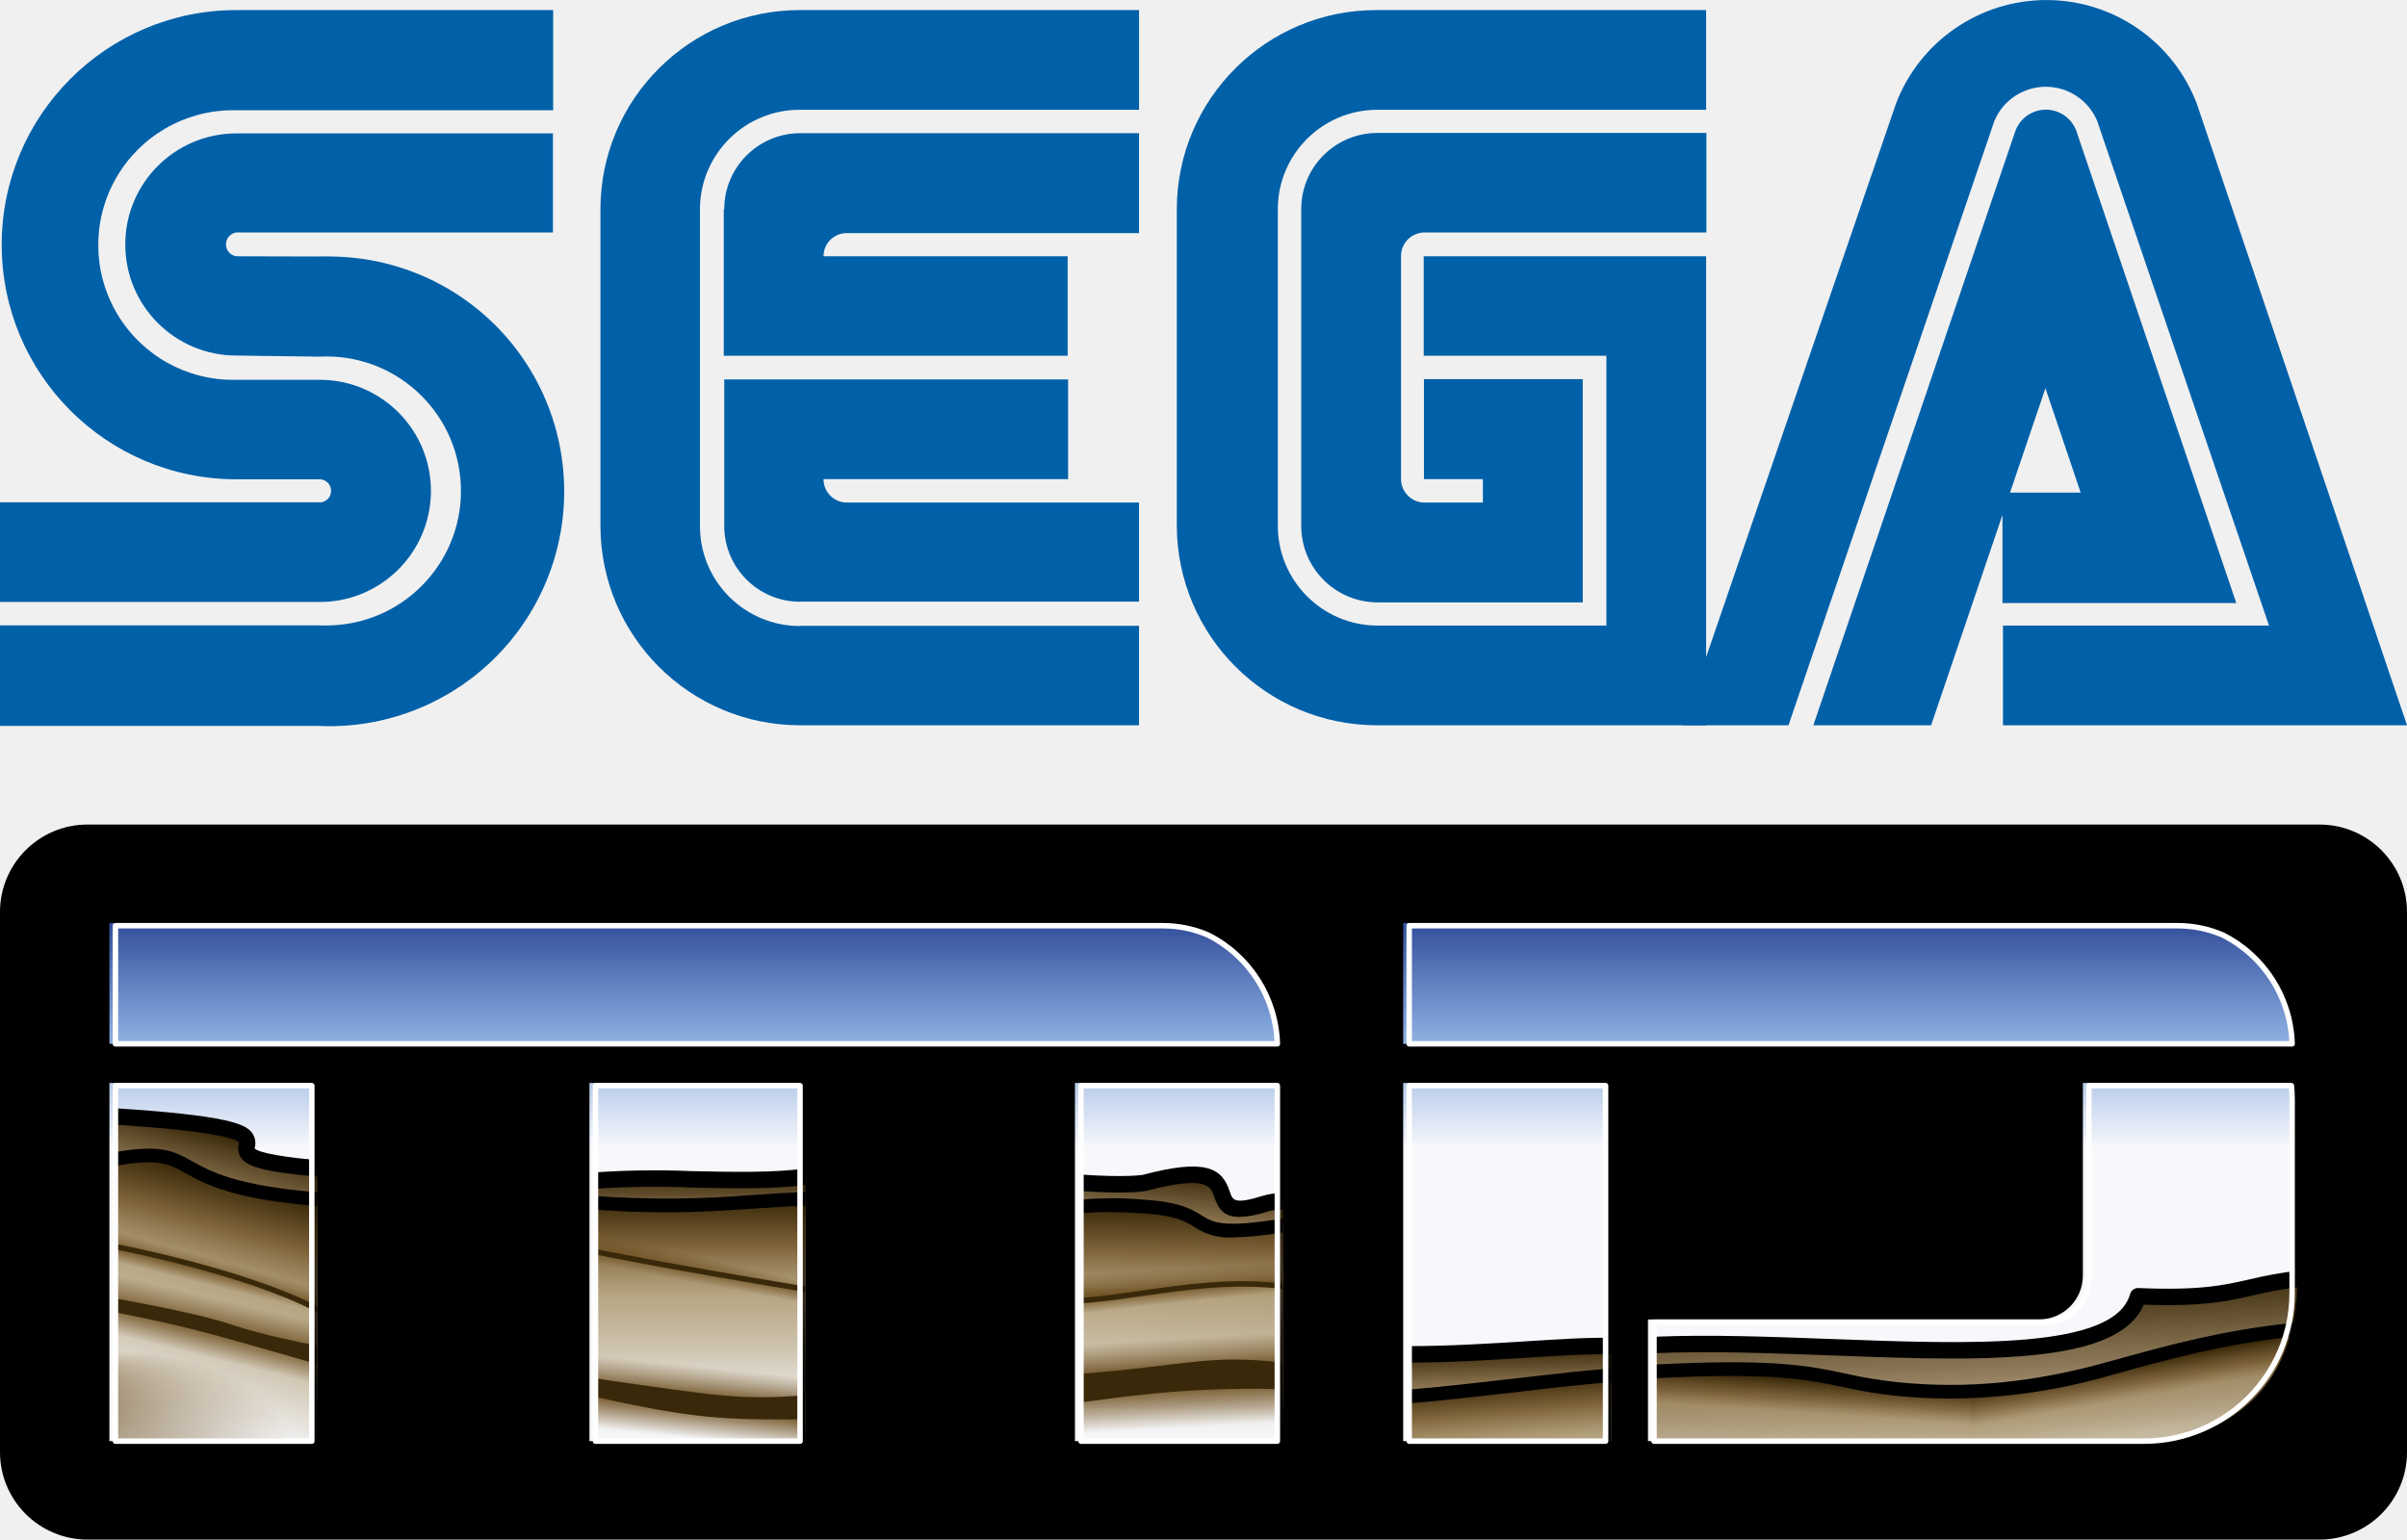
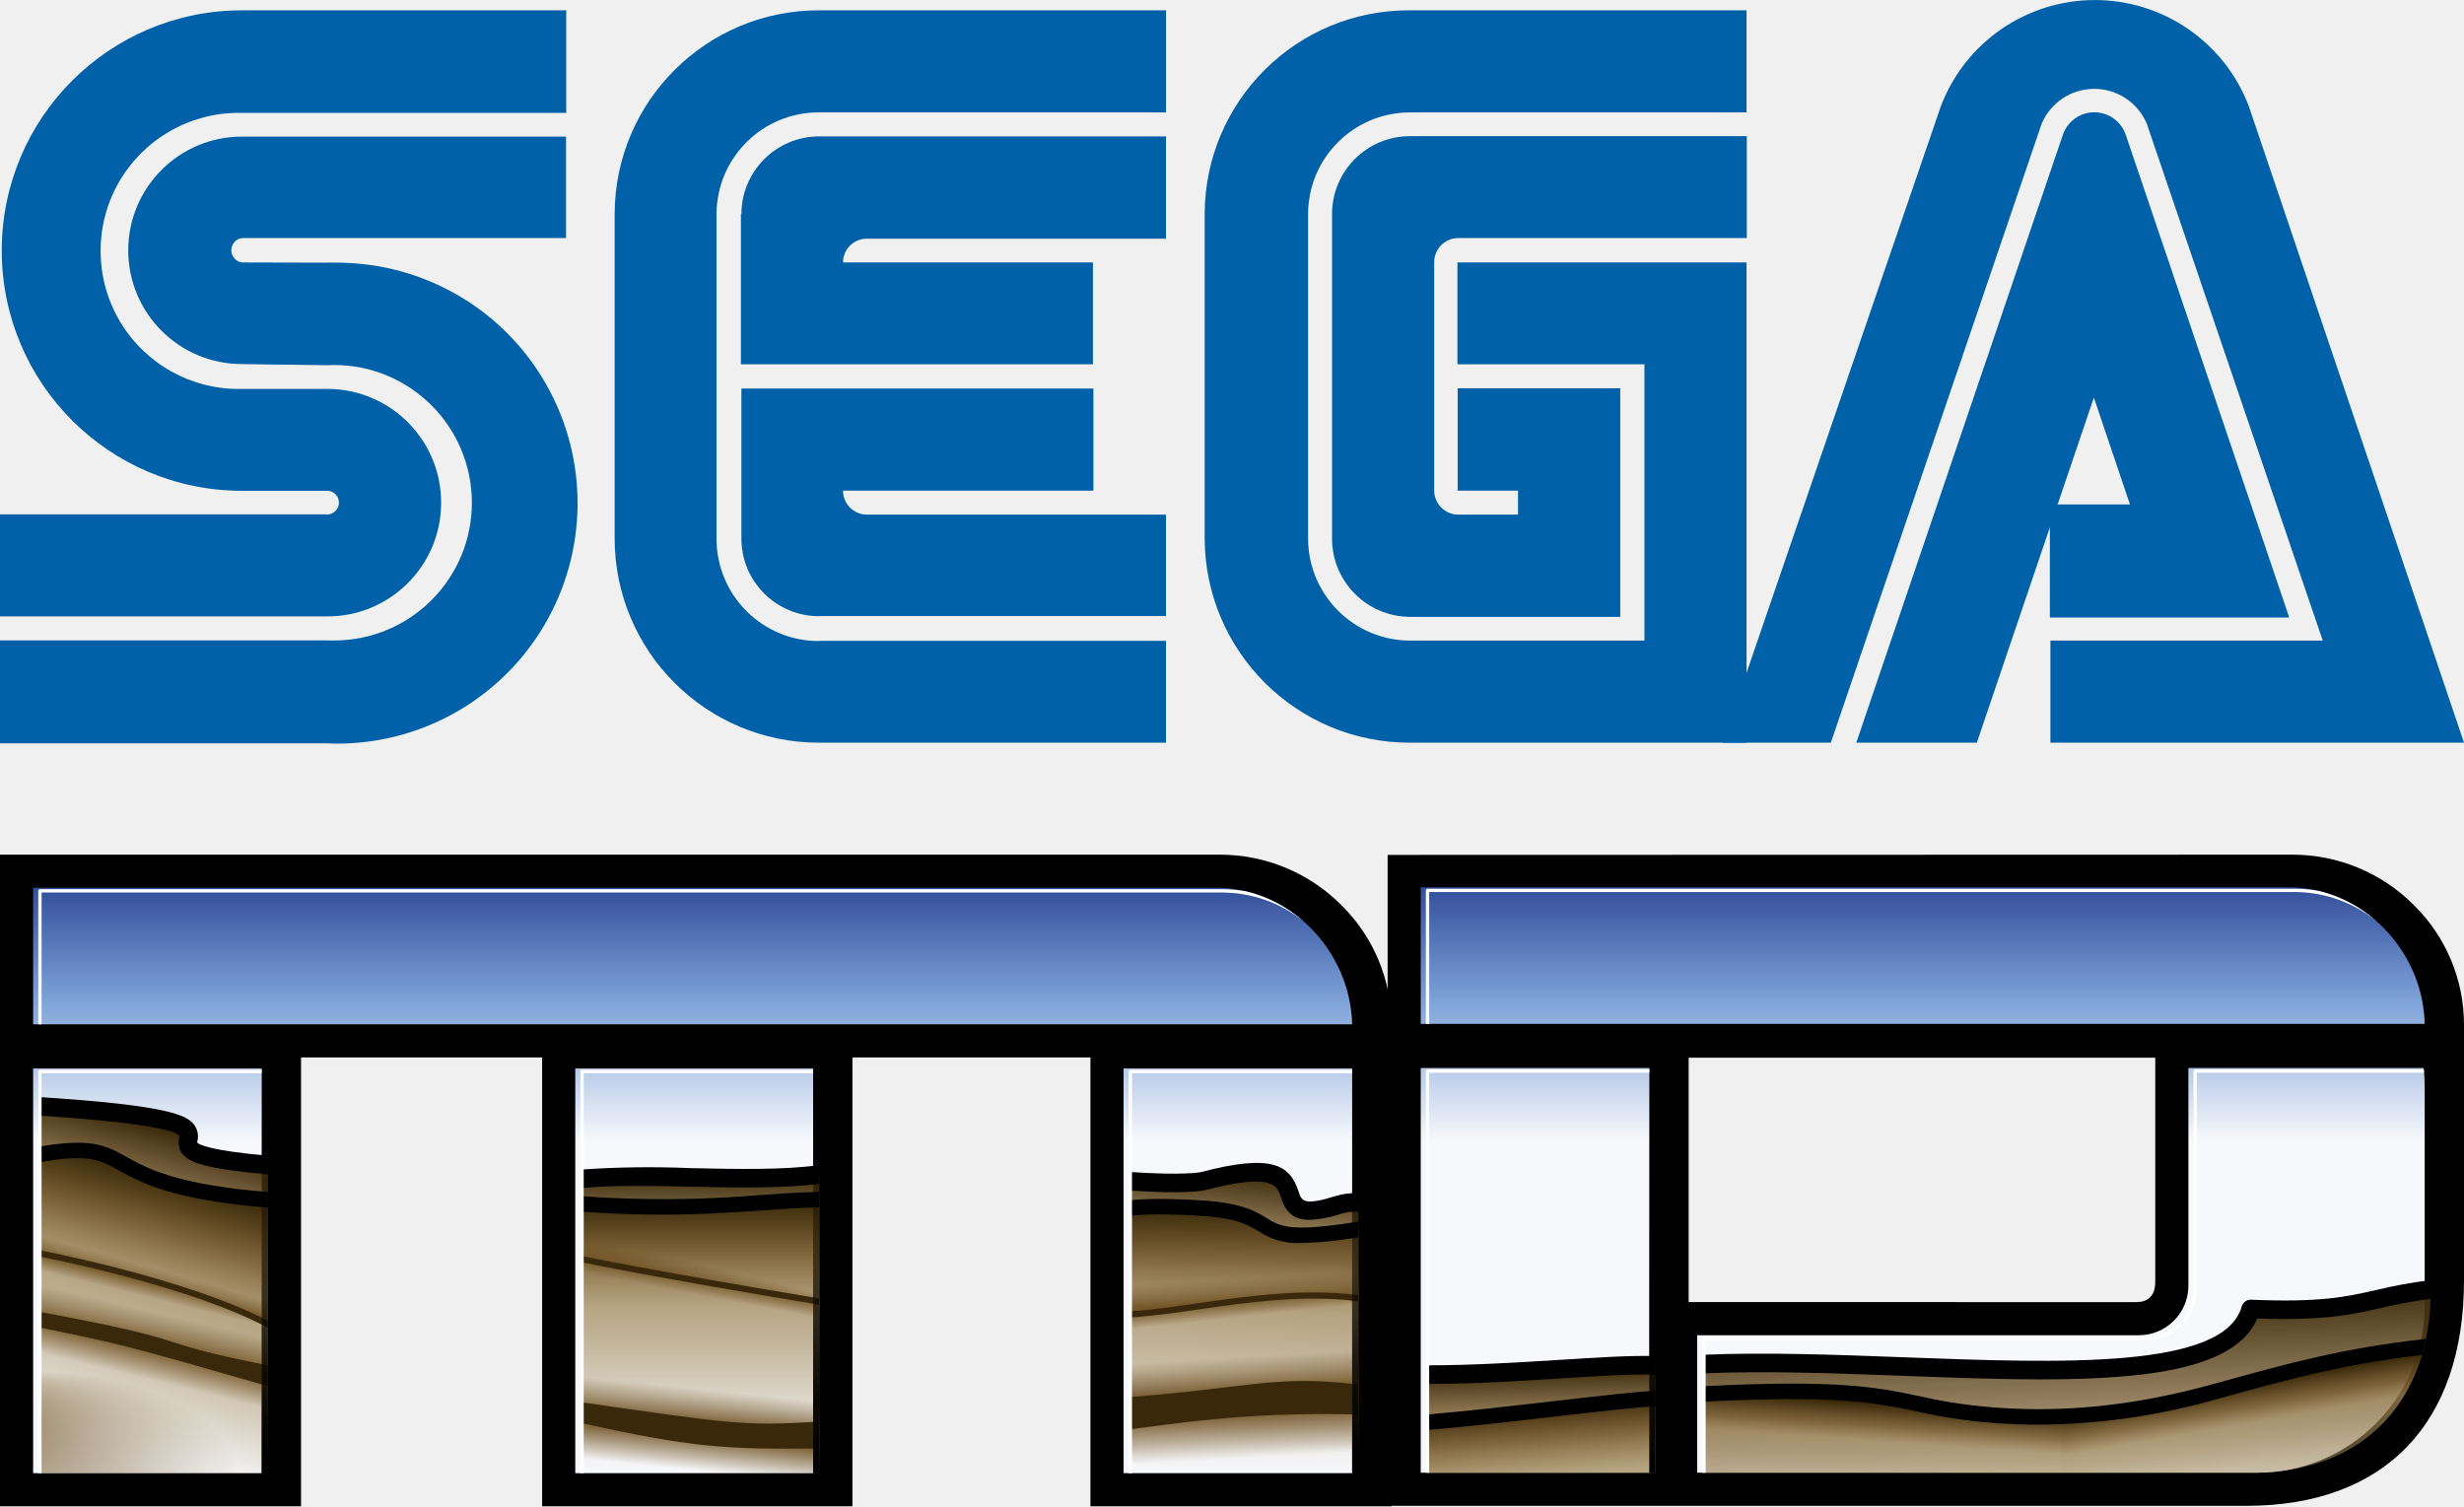
- <svg xmlns="http://www.w3.org/2000/svg" xmlns:xlink="http://www.w3.org/1999/xlink" id="Mega_Drive" data-name="Mega Drive" viewBox="0 0 440 281.524">
+ <svg xmlns="http://www.w3.org/2000/svg" xmlns:xlink="http://www.w3.org/1999/xlink" id="Mega_Drive" data-name="Mega Drive" viewBox="0 0 440 268.979">
  <defs>
-     <linearGradient id="linear-gradient" x1="337.75" y1="18.476" x2="337.75" y2="113.226" gradientTransform="matrix(1, 0, 0, -1, 0, 282)" gradientUnits="userSpaceOnUse">
+     <linearGradient id="linear-gradient" x1="343.344" y1="19.023" x2="343.344" y2="123.554" gradientTransform="matrix(1, 0, 0, -1, 0, 282)" gradientUnits="userSpaceOnUse">
      <stop offset="0.42" stop-color="#f7f8fb" />
      <stop offset="0.567" stop-color="#f7f8fb" />
      <stop offset="0.8" stop-color="#81a4da" />
      <stop offset="1" stop-color="#334f9b" />
    </linearGradient>
-     <linearGradient id="linear-gradient-2" x1="360.451" y1="46.179" x2="363.54" y2="-12.808" gradientTransform="matrix(1, 0, 0, -1, 0, 282)" gradientUnits="userSpaceOnUse">
+     <linearGradient id="linear-gradient-2" x1="368.387" y1="49.586" x2="371.796" y2="-15.491" gradientTransform="matrix(1, 0, 0, -1, 0, 282)" gradientUnits="userSpaceOnUse">
      <stop offset="0" stop-color="#39290a" />
      <stop offset="0.3" stop-color="#74572a" stop-opacity="0.7" />
      <stop offset="0.5" stop-color="#a48e61" stop-opacity="0.5" />
      <stop offset="1" stop-color="#a48e61" stop-opacity="0" />
    </linearGradient>
-     <linearGradient id="linear-gradient-3" x1="331.513" y1="29.513" x2="330.665" y2="17.386" gradientTransform="matrix(1, 0, 0, -1, 0, 282)" gradientUnits="userSpaceOnUse">
+     <linearGradient id="linear-gradient-3" x1="336.463" y1="31.199" x2="335.527" y2="17.82" gradientTransform="matrix(1, 0, 0, -1, 0, 282)" gradientUnits="userSpaceOnUse">
      <stop offset="0" stop-color="#39290a" />
      <stop offset="0.3" stop-color="#74572a" stop-opacity="0.7" />
      <stop offset="0.5" stop-color="#a48e61" stop-opacity="0.5" />
      <stop offset="1" stop-color="#a48e61" stop-opacity="0.1" />
    </linearGradient>
-     <linearGradient id="linear-gradient-4" x1="388.839" y1="32.511" x2="391.039" y2="20.034" xlink:href="#linear-gradient-3" />
-     <linearGradient id="linear-gradient-5" x1="275.776" y1="34.941" x2="276.706" y2="2.9" gradientTransform="matrix(1, 0, 0, -1, 0, 282)" gradientUnits="userSpaceOnUse">
+     <linearGradient id="linear-gradient-4" x1="399.706" y1="34.506" x2="402.133" y2="20.741" xlink:href="#linear-gradient-3" />
+     <linearGradient id="linear-gradient-5" x1="274.971" y1="37.187" x2="275.998" y2="1.838" gradientTransform="matrix(1, 0, 0, -1, 0, 282)" gradientUnits="userSpaceOnUse">
      <stop offset="0" stop-color="#39290a" />
      <stop offset="0.2" stop-color="#74572a" stop-opacity="0.8" />
      <stop offset="0.4" stop-color="#a48e61" stop-opacity="0.6" />
      <stop offset="1" stop-color="#a48e61" stop-opacity="0" />
    </linearGradient>
-     <linearGradient id="linear-gradient-6" x1="275.544" y1="29.404" x2="278.136" y2="0.927" xlink:href="#linear-gradient-5" />
-     <linearGradient id="linear-gradient-7" x1="294" y1="83.976" x2="294" y2="18.476" gradientTransform="matrix(1, 0, 0, -1, 0, 282)" gradientUnits="userSpaceOnUse">
+     <linearGradient id="linear-gradient-6" x1="274.715" y1="31.079" x2="277.575" y2="-0.338" xlink:href="#linear-gradient-5" />
+     <linearGradient id="linear-gradient-7" x1="295.077" y1="91.285" x2="295.077" y2="19.023" gradientTransform="matrix(1, 0, 0, -1, 0, 282)" gradientUnits="userSpaceOnUse">
      <stop offset="0" stop-opacity="0" />
      <stop offset="1" />
    </linearGradient>
-     <linearGradient id="linear-gradient-8" x1="126.75" y1="18.476" x2="126.75" y2="113.226" xlink:href="#linear-gradient" />
-     <linearGradient id="linear-gradient-9" x1="218.371" y1="66.951" x2="214.248" y2="23.741" xlink:href="#linear-gradient-5" />
-     <linearGradient id="linear-gradient-10" x1="216" y1="61.39" x2="216" y2="18.641" xlink:href="#linear-gradient-5" />
-     <linearGradient id="linear-gradient-11" x1="215.794" y1="28.506" x2="216.2" y2="20.93" gradientTransform="matrix(1, 0, 0, -1, 0, 282)" gradientUnits="userSpaceOnUse">
+     <linearGradient id="linear-gradient-8" x1="123.687" y1="18.937" x2="123.687" y2="123.468" xlink:href="#linear-gradient" />
+     <linearGradient id="linear-gradient-9" x1="224.766" y1="72.415" x2="220.218" y2="24.745" xlink:href="#linear-gradient-5" />
+     <linearGradient id="linear-gradient-10" x1="222.15" y1="66.281" x2="222.15" y2="19.118" xlink:href="#linear-gradient-5" />
+     <linearGradient id="linear-gradient-11" x1="221.923" y1="30.002" x2="222.37" y2="21.644" gradientTransform="matrix(1, 0, 0, -1, 0, 282)" gradientUnits="userSpaceOnUse">
      <stop offset="0" stop-color="#74572a" />
      <stop offset="1" stop-color="#74572a" stop-opacity="0" />
    </linearGradient>
-     <linearGradient id="linear-gradient-12" x1="217.457" y1="31.526" x2="217.109" y2="37.382" xlink:href="#linear-gradient-11" />
-     <linearGradient id="linear-gradient-13" x1="214.488" y1="46.408" x2="214.79" y2="43.657" xlink:href="#linear-gradient-11" />
-     <linearGradient id="linear-gradient-14" x1="217.064" y1="46.365" x2="216.836" y2="50.16" xlink:href="#linear-gradient-11" />
-     <linearGradient id="linear-gradient-15" x1="128" y1="66.851" x2="128" y2="28.642" xlink:href="#linear-gradient-5" />
-     <linearGradient id="linear-gradient-16" x1="128" y1="62.643" x2="128" y2="18.641" xlink:href="#linear-gradient-5" />
-     <linearGradient id="linear-gradient-17" x1="124.367" y1="50.111" x2="125.068" y2="53.006" xlink:href="#linear-gradient-11" />
-     <linearGradient id="linear-gradient-18" x1="130.645" y1="49.537" x2="130.129" y2="46.835" xlink:href="#linear-gradient-11" />
-     <linearGradient id="linear-gradient-19" x1="128.139" y1="24.792" x2="127.489" y2="18.837" xlink:href="#linear-gradient-11" />
-     <linearGradient id="linear-gradient-20" x1="125.145" y1="26.77" x2="125.728" y2="32.368" xlink:href="#linear-gradient-11" />
-     <radialGradient id="radial-gradient" cx="20.91" cy="93.774" fx="0.396" fy="118.923" r="32.726" gradientTransform="matrix(1, 0, 0, -0.543, 0, 315.821)" xlink:href="#linear-gradient-11" />
-     <linearGradient id="linear-gradient-21" x1="46.488" y1="72.815" x2="32.762" y2="24.396" xlink:href="#linear-gradient-5" />
-     <linearGradient id="linear-gradient-22" x1="45.455" y1="65.296" x2="32.974" y2="21.268" xlink:href="#linear-gradient-5" />
-     <linearGradient id="linear-gradient-23" x1="42.559" y1="48.65" x2="41.924" y2="46.08" xlink:href="#linear-gradient-11" />
-     <linearGradient id="linear-gradient-24" x1="35.624" y1="49.627" x2="36.462" y2="52.579" xlink:href="#linear-gradient-11" />
-     <linearGradient id="linear-gradient-25" x1="35.019" y1="40.069" x2="36.267" y2="45.387" xlink:href="#linear-gradient-11" />
-     <linearGradient id="linear-gradient-26" x1="41.374" y1="38.313" x2="40.133" y2="33.288" xlink:href="#linear-gradient-11" />
-     <linearGradient id="linear-gradient-27" x1="146.75" y1="83.976" x2="146.75" y2="18.476" xlink:href="#linear-gradient-7" />
-     <linearGradient id="linear-gradient-28" x1="234" y1="83.976" x2="234" y2="18.476" xlink:href="#linear-gradient-7" />
-     <linearGradient id="linear-gradient-29" x1="57.5" y1="83.976" x2="57.5" y2="18.476" xlink:href="#linear-gradient-7" />
-     <linearGradient id="linear-gradient-30" x1="257.6" y1="50.976" x2="293.5" y2="50.976" gradientTransform="matrix(1, 0, 0, -1, 0, 282)" gradientUnits="userSpaceOnUse">
-       <stop offset="0.42" stop-color="#f7f8fb" stop-opacity="0" />
-       <stop offset="0.644" stop-color="#f7f8fb" stop-opacity="0" />
-     </linearGradient>
-     <linearGradient id="linear-gradient-31" x1="302.35" y1="50.976" x2="419" y2="50.976" xlink:href="#linear-gradient-30" />
-     <linearGradient id="linear-gradient-32" x1="257.6" y1="101.926" x2="419" y2="101.926" xlink:href="#linear-gradient-30" />
-     <linearGradient id="linear-gradient-33" x1="197.6" y1="50.976" x2="233.5" y2="50.976" xlink:href="#linear-gradient-30" />
-     <linearGradient id="linear-gradient-34" x1="108.85" y1="50.976" x2="146.25" y2="50.976" xlink:href="#linear-gradient-30" />
-     <linearGradient id="linear-gradient-35" x1="21.1" y1="101.926" x2="233.5" y2="101.926" xlink:href="#linear-gradient-30" />
-     <linearGradient id="linear-gradient-36" x1="21.1" y1="50.976" x2="57" y2="50.976" xlink:href="#linear-gradient-30" />
+     <linearGradient id="linear-gradient-12" x1="223.757" y1="33.334" x2="223.373" y2="39.795" xlink:href="#linear-gradient-11" />
+     <linearGradient id="linear-gradient-13" x1="220.48" y1="49.753" x2="220.814" y2="46.718" xlink:href="#linear-gradient-11" />
+     <linearGradient id="linear-gradient-14" x1="223.321" y1="49.705" x2="223.07" y2="53.892" xlink:href="#linear-gradient-11" />
+     <linearGradient id="linear-gradient-15" x1="125.067" y1="72.306" x2="125.067" y2="30.152" xlink:href="#linear-gradient-5" />
+     <linearGradient id="linear-gradient-16" x1="125.065" y1="67.663" x2="125.065" y2="19.119" xlink:href="#linear-gradient-5" />
+     <linearGradient id="linear-gradient-17" x1="121.055" y1="53.838" x2="121.829" y2="57.031" xlink:href="#linear-gradient-11" />
+     <linearGradient id="linear-gradient-18" x1="127.981" y1="53.205" x2="127.412" y2="50.224" xlink:href="#linear-gradient-11" />
+     <linearGradient id="linear-gradient-19" x1="125.219" y1="25.905" x2="124.502" y2="19.336" xlink:href="#linear-gradient-11" />
+     <linearGradient id="linear-gradient-20" x1="121.916" y1="28.087" x2="122.559" y2="34.263" xlink:href="#linear-gradient-11" />
+     <radialGradient id="radial-gradient" cx="6.921" cy="37.433" fx="-15.712" fy="65.178" r="36.105" gradientTransform="matrix(1, 0, 0, -0.543, 0, 284.851)" xlink:href="#linear-gradient-11" />
+     <linearGradient id="linear-gradient-21" x1="35.138" y1="78.886" x2="19.995" y2="25.468" xlink:href="#linear-gradient-5" />
+     <linearGradient id="linear-gradient-22" x1="33.998" y1="70.591" x2="20.229" y2="22.018" xlink:href="#linear-gradient-5" />
+     <linearGradient id="linear-gradient-23" x1="30.805" y1="52.225" x2="30.104" y2="49.39" xlink:href="#linear-gradient-11" />
+     <linearGradient id="linear-gradient-24" x1="23.156" y1="53.302" x2="24.081" y2="56.56" xlink:href="#linear-gradient-11" />
+     <linearGradient id="linear-gradient-25" x1="22.486" y1="42.759" x2="23.863" y2="48.626" xlink:href="#linear-gradient-11" />
+     <linearGradient id="linear-gradient-26" x1="29.497" y1="40.821" x2="28.127" y2="35.278" xlink:href="#linear-gradient-11" />
+     <linearGradient id="linear-gradient-27" x1="145.751" y1="91.199" x2="145.751" y2="18.937" xlink:href="#linear-gradient-7" />
+     <linearGradient id="linear-gradient-28" x1="242.008" y1="91.199" x2="242.008" y2="18.937" xlink:href="#linear-gradient-7" />
+     <linearGradient id="linear-gradient-29" x1="47.288" y1="91.199" x2="47.288" y2="18.937" xlink:href="#linear-gradient-7" />
  </defs>
-   <rect y="150.774" width="440" height="130.75" rx="16" ry="16" />
-   <path d="M256.5,263.524h37v-65.5h-37Zm140.513-94.75H256.5v22.1H419c-.269-11.874-10.055-22.1-21.987-22.1Zm-16.263,29.25v35.25a8.024,8.024,0,0,1-8,8h-71.5v22.25H392a27.078,27.078,0,0,0,27-27v-35.5a27.1,27.1,0,0,0-.172-3Z" fill="url(#linear-gradient)" />
-   <path d="M302.25,245.941c34.167-1.5,84.083,7.083,88.583-8.917,17.119.72,18.334-1.833,29.167-3.167,0,17.667-10.5,29.667-28.917,29.667H302.25Z" fill="url(#linear-gradient-2)" />
-   <path d="M347.125,254.024c-14-1.366-13.375-4.874-44.875-3.25v12.75h57.875v-9.106A96.454,96.454,0,0,1,347.125,254.024Z" fill="url(#linear-gradient-3)" />
-   <path d="M418.91,243.155c-12.892,1.469-21.409,3.777-33.41,7.119a108.632,108.632,0,0,1-25.375,4.144v9.106h30.958C406.047,263.524,415.784,255.6,418.91,243.155Z" fill="url(#linear-gradient-4)" />
-   <path d="M420,232.346l-.184.023a79.334,79.334,0,0,0-8.666,1.587c-4.828,1.095-9,2.043-20.254,1.569a1.5,1.5,0,0,0-1.507,1.093c-2.86,10.171-29.115,9.184-54.506,8.231-11.1-.416-22.569-.847-32.633-.409v3h.065c9.956-.436,21.395-.009,32.456.407,7.638.287,15.157.57,22.122.57,17.561,0,31.581-1.8,34.987-9.851,10.844.377,15.264-.624,19.935-1.685A77.564,77.564,0,0,1,420,235.37Z" />
-   <path d="M419.2,241.864l-.435.05c-12.733,1.451-21.065,3.665-33.6,7.156-13.444,3.742-25.491,4.923-37.919,3.71a82.115,82.115,0,0,1-9.918-1.62c-6.724-1.425-13.075-2.772-35.078-1.637v2.5h.064c21.725-1.115,27.93.192,34.5,1.583A84.115,84.115,0,0,0,347,255.268c3.207.313,6.389.471,9.573.471a107.664,107.664,0,0,0,29.258-4.261c12.252-3.412,20.454-5.589,32.716-7.02Q418.927,243.2,419.2,241.864Z" />
-   <polygon points="257.5 263.524 257.5 247.837 294.5 246.024 294.5 263.524 257.5 263.524" fill="url(#linear-gradient-5)" />
-   <polygon points="257.5 263.524 257.5 255.157 294.5 251.691 294.5 263.524 257.5 263.524" fill="url(#linear-gradient-6)" />
-   <path d="M278.868,245.27c-6.641.422-14.154.876-21.363.879h0v3h.48c7.144,0,14.539-.471,21.079-.887,6.185-.392,11.533-.728,15.395-.615l1.5.046.091-3-1.5-.045C290.534,244.526,285.129,244.872,278.868,245.27Z" />
-   <path d="M294.5,250.273h-.046c-2.9.107-9.229.836-16.555,1.679-6.83.786-14.562,1.677-20.4,2.148v2.509l.1-.008c5.89-.474,13.7-1.372,20.584-2.165,6.936-.8,13.486-1.553,16.315-1.663Z" />
-   <rect x="293.5" y="198.024" width="1" height="65.5" fill="url(#linear-gradient-7)" />
-   <path d="M20,198.024H57v65.5H20Zm87.75,65.5h38.5v-65.5h-38.5Zm88.75,0h37v-65.5h-37Zm15.013-94.75H20v22.1H233.5c-.269-11.874-10.055-22.1-21.987-22.1Z" fill="url(#linear-gradient-8)" />
-   <path d="M231.25,220.107c-14.75,4.584.5-9.75-22-3.824,0,0-2.75.6-11.75-.009v47.25h37V219.712A9.382,9.382,0,0,0,231.25,220.107Z" fill="url(#linear-gradient-9)" />
-   <path d="M197.5,220.649v42.875h37v-39.75C215,227.212,226.375,220.024,197.5,220.649Z" fill="url(#linear-gradient-10)" />
-   <polygon points="197.5 253.899 197.5 263.524 234.5 263.524 234.5 251.149 197.5 253.899" fill="url(#linear-gradient-11)" />
-   <polygon points="197.5 253.899 197.5 198.024 234.5 198.024 234.5 251.149 197.5 253.899" fill="url(#linear-gradient-12)" />
-   <path d="M197.5,237.821c15.689-1.914,26.625-3.863,37-2.611v28.314h-37Z" fill="url(#linear-gradient-13)" />
-   <path d="M197.5,237.821v-39.8h37V235.21C222.375,234.107,216.563,235.493,197.5,237.821Z" fill="url(#linear-gradient-14)" />
-   <path d="M234.5,218.209a10.553,10.553,0,0,0-3.695.465c-5.211,1.621-5.487.777-5.986-.754-1.419-4.354-4.38-6.134-15.878-3.1-.027.006-2.814.54-11.339-.037l-.1-.007v3.006c8.871.6,11.771.037,12.132-.044,11.024-2.9,11.721-.769,12.334,1.116.743,2.28,1.845,3.671,4.6,3.67a18.138,18.138,0,0,0,5.18-1,7.937,7.937,0,0,1,2.654-.316l.1.007Z" />
-   <path d="M234.5,222.8l-.2.033c-10.84,1.758-12.509.725-14.622-.583-1.762-1.091-3.956-2.45-10.345-2.86a63.812,63.812,0,0,0-11.833-.025V221.9l.212-.036c.031,0,3.24-.525,11.458.024,5.768.371,7.587,1.5,9.192,2.492a11.3,11.3,0,0,0,6.992,1.893,59.98,59.98,0,0,0,9.146-.938Z" />
-   <path d="M234.5,234.707c-8.982-1.124-17.949.164-25.863,1.3-3.961.57-7.7,1.107-11.137,1.31v1h.029c3.486-.2,7.257-.746,11.25-1.32,7.87-1.132,16.789-2.415,25.659-1.294l.062.008Z" fill="#39290a" />
-   <path d="M197.5,251.214c19.25-1.482,23.833-3.69,37-2.012v4.832c-18.75-.552-31.535,1.8-37,2.384Z" fill="#39290a" />
-   <path d="M108.75,215.9v47.625h38.5V215.149C136.25,216.691,119.375,214.774,108.75,215.9Z" fill="url(#linear-gradient-15)" />
-   <polygon points="108.75 220.042 108.75 263.524 147.25 263.524 147.25 219.357 108.75 220.042" fill="url(#linear-gradient-16)" />
-   <polygon points="108.75 228.868 147.25 235.751 147.25 198.024 108.75 198.024 108.75 228.868" fill="url(#linear-gradient-17)" />
-   <polygon points="108.75 229.107 108.75 263.524 147.25 263.524 147.25 235.751 108.75 229.107" fill="url(#linear-gradient-18)" />
-   <polygon points="108.75 253.441 108.75 263.524 147.25 263.524 147.25 257.607 108.75 253.441" fill="url(#linear-gradient-19)" />
-   <polygon points="108.75 253.441 108.75 198.024 147.25 198.024 147.25 257.607 108.75 253.441" fill="url(#linear-gradient-20)" />
-   <path d="M147.25,213.748l-.012-.084c-5.814.807-13.416.645-20.77.486a159.65,159.65,0,0,0-17.718.228v3.011a154.049,154.049,0,0,1,17.654-.239c7.311.156,14.855.312,20.846-.469Z" />
-   <path d="M147.25,217.982h-.037c-3.357.1-6.446.31-9.717.533a183.768,183.768,0,0,1-28.658.178l-.088-.006v2.506c4.981.35,9.251.483,13.068.483,6.082,0,11.016-.337,15.848-.667,3.234-.22,6.29-.429,9.584-.528Z" />
-   <path d="M108.75,228.356v1.023c1.126.236,12.081,2.5,38.418,6.866l.082.013v-1.013c-27.641-4.584-38.291-6.844-38.4-6.866Z" fill="#39290a" />
-   <path d="M108.75,252.051c23.958,3.431,26.333,3.931,38.5,3.1v4.371c-14.792.125-20.25-.042-38.5-4.118Z" fill="#39290a" />
-   <rect x="21" y="198.024" width="36" height="65.5" fill="url(#radial-gradient)" />
-   <path d="M58,213.649c-29.625-2.625,7.75-6.625-37-9.5v59.375H58Z" fill="url(#linear-gradient-21)" />
-   <path d="M58,219.212c-29.625-2.2-16-9.859-37-7.313v51.625H58Z" fill="url(#linear-gradient-22)" />
-   <path d="M21,227.939s28.5,6.12,37,11.477v24.108H21Z" fill="url(#linear-gradient-23)" />
-   <path d="M21,227.939V198.024H58v41.392S45.063,232.792,21,227.939Z" fill="url(#linear-gradient-24)" />
-   <polygon points="58 198.024 21 198.024 21 239.024 58 247.649 58 198.024" fill="url(#linear-gradient-25)" />
-   <polygon points="21 239.024 21 263.524 58 263.524 58 247.649 21 239.024" fill="url(#linear-gradient-26)" />
-   <path d="M58,212.142c-9.28-.83-11.088-1.774-11.435-2.108.005-.083.024-.214.039-.316a3.189,3.189,0,0,0-.584-2.648c-1.224-1.5-4.155-3.084-24.924-4.418l-.1-.006v3.006c18.571,1.2,22.192,2.591,22.671,3.254a2.43,2.43,0,0,1-.038.39,3.089,3.089,0,0,0,.54,2.556c1.1,1.38,3.767,2.411,13.7,3.291l.132.012Z" />
-   <path d="M58,218.019c-14.794-1.21-19.461-3.792-22.869-5.678-3.393-1.878-5.653-3.12-14.131-1.67v2.535l.214-.037c7.8-1.359,9.539-.394,12.706,1.359,3.616,2,8.567,4.741,23.979,5.992l.1.008Z" />
-   <path d="M21,228.448c1.624.313,24.067,4.721,36.767,11.411l.233.123v-1.126c-13.288-6.911-36.671-11.363-36.908-11.408L21,227.43Z" fill="#39290a" />
-   <path d="M21,237.417c26.781,4.92,16.406,4.576,37,8.664v3.358c-22.664-6.517-23.937-6.852-37-9.492Z" fill="#39290a" />
-   <rect x="146.25" y="198.024" width="1" height="65.5" fill="url(#linear-gradient-27)" />
-   <rect x="233.5" y="198.024" width="1" height="65.5" fill="url(#linear-gradient-28)" />
-   <rect x="57" y="198.024" width="1" height="65.5" fill="url(#linear-gradient-29)" />
-   <rect x="257.6" y="198.524" width="35.9" height="65" fill="url(#linear-gradient-30)" />
-   <rect x="257.6" y="198.524" width="35.9" height="65" fill="none" stroke="#fff" stroke-linecap="round" stroke-linejoin="round" />
-   <path d="M419,236.524v-35.5c0-.844-.051-1.676-.129-2.5H381.85v35.25a8.024,8.024,0,0,1-8,8h-71.5v21.75H392A27.078,27.078,0,0,0,419,236.524Z" fill="url(#linear-gradient-31)" />
-   <path d="M419,236.524v-35.5c0-.844-.051-1.676-.129-2.5H381.85v35.25a8.024,8.024,0,0,1-8,8h-71.5v21.75H392A27.078,27.078,0,0,0,419,236.524Z" fill="none" stroke="#fff" stroke-linecap="round" stroke-linejoin="round" />
-   <path d="M257.6,190.874H419a23.024,23.024,0,0,0-12.743-19.934,20.854,20.854,0,0,0-8.144-1.666H257.6Z" fill="url(#linear-gradient-32)" />
-   <path d="M257.6,190.874H419a23.024,23.024,0,0,0-12.743-19.934,20.854,20.854,0,0,0-8.144-1.666H257.6Z" fill="none" stroke="#fff" stroke-linecap="round" stroke-linejoin="round" />
-   <rect x="197.6" y="198.524" width="35.9" height="65" fill="url(#linear-gradient-33)" />
-   <rect x="197.6" y="198.524" width="35.9" height="65" fill="none" stroke="#fff" stroke-linecap="round" stroke-linejoin="round" />
-   <rect x="108.85" y="198.524" width="37.4" height="65" fill="url(#linear-gradient-34)" />
-   <rect x="108.85" y="198.524" width="37.4" height="65" fill="none" stroke="#fff" stroke-linecap="round" stroke-linejoin="round" />
-   <path d="M21.1,190.874H233.5a23.024,23.024,0,0,0-12.743-19.934,20.854,20.854,0,0,0-8.144-1.666H21.1Z" fill="url(#linear-gradient-35)" />
-   <path d="M21.1,190.874H233.5a23.024,23.024,0,0,0-12.743-19.934,20.854,20.854,0,0,0-8.144-1.666H21.1Z" fill="none" stroke="#fff" stroke-linecap="round" stroke-linejoin="round" />
-   <rect x="21.1" y="198.524" width="35.9" height="65" fill="url(#linear-gradient-36)" />
-   <rect x="21.1" y="198.524" width="35.9" height="65" fill="none" stroke="#fff" stroke-linecap="round" stroke-linejoin="round" />
  <path d="M0,132.739H58.143a42.939,42.939,0,1,0,3.627-85.8l-.217-.009c-.267-.011-.536-.02-.809-.025-.869-.027-1.733-.027-2.6,0l-14.929-.039a2.2,2.2,0,0,1,0-4.361h57.864V24.393H43.214a20.311,20.311,0,0,0,0,40.622l15.161.2a24.593,24.593,0,1,1,2.589,49.118c-.208.011-.417.019-.625.025q-.983.039-1.964,0H0v18.385" fill="#0060a8" />
  <path d="M0,110.072H58.218a20.311,20.311,0,0,0,.565-40.618H43.057a24.652,24.652,0,1,1-.451-49.3c.2,0,.405,0,.608,0h57.9V1.843h-57.9a42.9,42.9,0,0,0,0,85.8h15a2.122,2.122,0,0,1,.577,4.2,2.321,2.321,0,0,1-.577,0H0v18.162" fill="#0060a8" />
  <path d="M146.3,114.472A18.264,18.264,0,0,1,127.95,96.3V38.065A18.228,18.228,0,0,1,146.3,20.072h61.918V1.843H146.3a36.458,36.458,0,0,0-36.54,36.376v0h0V96.164a36.494,36.494,0,0,0,36.528,36.458h61.926v-18.19H146.3" fill="#0060a8" />
  <path d="M132.393,38.261A13.907,13.907,0,0,1,146.3,24.354h61.914V42.622H154.9a4.24,4.24,0,0,0-4.357,4.118v.125h44.625V65.054H132.306V38.261" fill="#0060a8" />
  <path d="M146.3,110.032a13.863,13.863,0,0,1-13.907-13.819h0V69.376H195.25v18.24H150.539a4.274,4.274,0,0,0,4.266,4.282h53.409v18.111H146.3" fill="#0060a8" />
  <path d="M251.853,114.393a18.264,18.264,0,0,1-18.268-18.229v-57.9a18.191,18.191,0,0,1,18.189-18.189h60.107V1.843H251.656a36.457,36.457,0,0,0-36.535,36.379h0V96.164a36.61,36.61,0,0,0,36.653,36.458h60.107V46.865H260.256V65.054h33.393v49.339h-41.8" fill="#0060a8" />
  <path d="M237.867,96.164a13.982,13.982,0,0,0,13.907,13.986h37.553V69.336H260.3v18.28h10.776V91.9h-10.69a4.321,4.321,0,0,1-4.282-4.282V46.865a4.321,4.321,0,0,1,4.281-4.361h51.544V24.315H251.774a13.907,13.907,0,0,0-13.907,13.907h0V96.164" fill="#0060a8" />
  <path d="M368.366,24.079a5.933,5.933,0,0,1,11.236,0l29.189,86.189H366.049V90.079h14.3l-6.443-19.093-20.9,61.636H331.481L368.366,24.079" fill="#0060a8" />
  <path d="M414.645,114.393h-48.5v18.229H440L401.579,18.972a29.421,29.421,0,0,0-55,0l-38.972,113.65h19.329L364.571,22.115a10.191,10.191,0,0,1,18.779-.039L414.779,114.4" fill="#0060a8" />
+   <path d="M440,182.913a29.948,29.948,0,0,0-8.926-21.264,30.586,30.586,0,0,0-21.769-9.033l-161.516.042V268.894H401.134c24.7,0,38.866-14.694,38.866-40.313Zm-138.456,49.6V188.871h83.325v39.99c0,3.653-2.638,3.653-3.505,3.653Z" />
+   <path d="M253.705,262.978h40.821V190.716H253.705ZM408.726,158.446H253.705v24.382H432.982C432.686,169.732,421.888,158.446,408.726,158.446Zm-17.941,32.27v38.889a8.854,8.854,0,0,1-8.826,8.826H303.075v24.547H403.194a29.875,29.875,0,0,0,29.788-29.788V194.026a29.764,29.764,0,0,0-.19-3.31Z" fill="url(#linear-gradient)" />
+   <path d="M304.178,243.579c37.694-1.656,92.765,7.815,97.728-9.837,18.887.8,20.226-2.023,32.178-3.493,0,19.49-11.584,32.729-31.9,32.729h-98Z" fill="url(#linear-gradient-2)" />
+   <path d="M353.686,252.5c-15.445-1.508-14.756-5.377-49.508-3.585v14.066h63.85V252.932A106.634,106.634,0,0,1,353.686,252.5Z" fill="url(#linear-gradient-3)" />
+   <path d="M432.881,240.507c-14.222,1.62-23.619,4.166-36.857,7.853a119.922,119.922,0,0,1-28,4.572v10.046h34.155C418.691,262.978,429.433,254.238,432.881,240.507Z" fill="url(#linear-gradient-4)" />
+   <path d="M434.084,228.581l-.2.025a87.807,87.807,0,0,0-9.561,1.751c-5.324,1.209-9.929,2.254-22.345,1.731a1.653,1.653,0,0,0-1.664,1.206c-3.154,11.221-32.119,10.133-60.132,9.081-12.242-.459-24.9-.935-36-.452v3.313h.072c10.984-.481,23.606-.01,35.806.45,8.427.316,16.722.628,24.406.628,19.374,0,34.841-1.984,38.6-10.868,11.963.414,16.84-.688,21.994-1.858a85.553,85.553,0,0,1,9.029-1.668Z" />
+   <path d="M433.205,239.081l-.481.055c-14.046,1.6-23.239,4.044-37.071,7.9-14.832,4.129-28.123,5.431-41.833,4.093a90.37,90.37,0,0,1-10.945-1.787c-7.418-1.571-14.425-3.058-38.7-1.806v2.761l.071,0c23.968-1.23,30.814.213,38.057,1.747a92.945,92.945,0,0,0,11.246,1.834c3.539.345,7.049.519,10.562.519a118.711,118.711,0,0,0,32.278-4.7c13.518-3.765,22.565-6.167,36.093-7.745Q432.9,240.55,433.205,239.081Z" />
+   <polygon points="254.809 262.978 254.809 245.671 295.628 243.671 295.628 262.978 254.809 262.978" fill="url(#linear-gradient-5)" />
+   <polygon points="254.809 262.978 254.809 253.747 295.628 249.923 295.628 262.978 254.809 262.978" fill="url(#linear-gradient-6)" />
+   <path d="M295.628,248.359h-.05c-3.2.118-10.183.922-18.264,1.852-7.535.868-16.065,1.85-22.505,2.37v2.768l.111-.008c6.5-.523,15.111-1.514,22.709-2.389,7.652-.881,14.878-1.715,18-1.834Z" />
+   <rect x="294.525" y="190.716" width="1.103" height="72.262" fill="url(#linear-gradient-7)" />
+   <path d="M278.593,246.142c6.824-.433,12.724-.8,16.985-.68h.05v-3.309c-4.421-.133-10.363.247-17.245.685-7.328.466-15.619.967-23.569.97h0v3.309h.532C263.219,247.123,271.378,246.6,278.593,246.142Z" />
+   <path d="M254.623,191.268v71.71h.591V191.563h39.311v-.591H254.919A.3.3,0,0,0,254.623,191.268Z" fill="#fff" />
+   <path d="M255.214,182.828V159.293H409.937a23.2,23.2,0,0,1,14.317,5.1,24.069,24.069,0,0,0-10.084-5.282,22.614,22.614,0,0,0-4.233-.409H254.919a.3.3,0,0,0-.3.3v23.83Z" fill="#fff" />
+   <path d="M304.585,239.278h78.584a9.131,9.131,0,0,0,9.121-9.122V191.563h40.574c-.017-.2-.03-.395-.05-.591H392a.3.3,0,0,0-.3.3v38.888a8.539,8.539,0,0,1-8.531,8.53h-78.88a.3.3,0,0,0-.3.3v24h.592Z" fill="#fff" />
+   <path d="M248.477,182.913a29.948,29.948,0,0,0-8.926-21.264,30.584,30.584,0,0,0-21.769-9.033H0V268.979H53.755v-80.15H96.809v80.15h55.41v-80.15h42.5v80.15h53.757Z" />
+   <path d="M5.916,190.8H46.737v72.262H5.916Zm96.809,72.262H145.2V190.8H102.725Zm97.911,0h40.821V190.8H200.636ZM217.2,158.532H5.916v24.381h235.54c-.3-13.1-11.092-24.381-24.257-24.381Z" fill="url(#linear-gradient-8)" />
+   <path d="M238.974,215.164c-16.273,5.057.552-10.756-24.271-4.219,0,0-3.034.666-12.963-.01v52.128h40.821V214.729A10.366,10.366,0,0,0,238.974,215.164Z" fill="url(#linear-gradient-9)" />
+   <path d="M201.74,215.762v47.3h40.821V219.21C221.047,223,233.6,215.072,201.74,215.762Z" fill="url(#linear-gradient-10)" />
+   <polygon points="201.74 252.444 201.74 263.063 242.56 263.063 242.56 249.411 201.74 252.444" fill="url(#linear-gradient-11)" />
+   <polygon points="201.74 252.444 201.74 190.801 242.56 190.801 242.56 249.411 201.74 252.444" fill="url(#linear-gradient-12)" />
+   <path d="M201.74,234.707c17.308-2.112,29.374-4.26,40.821-2.881v31.237H201.74Z" fill="url(#linear-gradient-13)" />
+   <path d="M201.74,234.707V190.8h40.821v41.025C229.181,230.61,222.77,232.139,201.74,234.707Z" fill="url(#linear-gradient-14)" />
+   <path d="M242.56,213.07a11.606,11.606,0,0,0-4.077.513c-5.749,1.788-6.053.857-6.6-.832-1.565-4.8-4.832-6.767-17.517-3.425-.03.006-3.1.595-12.509-.041l-.113-.008v3.313c9.787.66,12.986.041,13.385-.048,12.162-3.2,12.93-.848,13.607,1.231.819,2.516,2.034,4.05,5.069,4.049a20.051,20.051,0,0,0,5.715-1.1,8.759,8.759,0,0,1,2.928-.349l.115.008Z" />
+   <path d="M242.56,218.135l-.221.036c-11.959,1.94-13.8.8-16.131-.643-1.945-1.2-4.365-2.7-11.413-3.155-8.265-.554-12.106-.156-13.055-.028v2.793l.237-.04c.034-.005,3.574-.58,12.641.027,6.363.409,8.37,1.652,10.14,2.748a12.472,12.472,0,0,0,7.715,2.089,66.083,66.083,0,0,0,10.09-1.035Z" />
+   <path d="M242.56,231.271c-9.909-1.243-19.8.181-28.534,1.438-4.369.629-8.5,1.221-12.286,1.445v1.1h.032c3.846-.223,8.006-.823,12.411-1.456,8.683-1.248,18.523-2.662,28.308-1.428l.069.009Z" fill="#39290a" />
+   <path d="M201.74,249.483c21.239-1.635,26.294-4.072,40.821-2.22v5.331c-20.686-.609-34.791,1.982-40.821,2.629Z" fill="#39290a" />
+   <path d="M103.828,210.522v52.541h42.478V209.694C134.168,211.4,115.55,209.281,103.828,210.522Z" fill="url(#linear-gradient-15)" />
+   <polygon points="103.828 215.093 103.828 263.063 146.303 263.063 146.303 214.337 103.828 215.093" fill="url(#linear-gradient-16)" />
+   <polygon points="103.828 224.829 146.303 232.423 146.303 190.801 103.828 190.801 103.828 224.829" fill="url(#linear-gradient-17)" />
+   <polygon points="103.828 225.094 103.828 263.063 146.303 263.063 146.303 232.423 103.828 225.094" fill="url(#linear-gradient-18)" />
+   <polygon points="103.828 251.939 103.828 263.063 146.303 263.063 146.303 256.536 103.828 251.939" fill="url(#linear-gradient-19)" />
+   <polygon points="103.828 251.939 103.828 190.801 146.303 190.801 146.303 256.536 103.828 251.939" fill="url(#linear-gradient-20)" />
+   <path d="M146.3,208.149l-.013-.094c-6.415.891-14.8.71-22.915.537a175.86,175.86,0,0,0-19.547.251v3.322c5.408-.562,12.242-.414,19.477-.263,8.065.172,16.388.344,23-.518Z" />
+   <path d="M146.3,212.82h-.041c-3.7.109-7.111.341-10.721.588a202.7,202.7,0,0,1-31.615.2l-.1-.007v2.765c5.495.386,10.206.533,14.418.533,6.709,0,12.152-.372,17.483-.736,3.568-.243,6.94-.474,10.574-.582Z" />
+   <path d="M103.828,224.265v1.128c1.242.261,13.328,2.759,42.385,7.573l.09.015v-1.118c-30.495-5.057-42.241-7.551-42.36-7.573Z" fill="#39290a" />
+   <path d="M103.828,250.409c26.432,3.786,29.052,4.337,42.478,3.422v4.822c-16.319.138-22.341-.046-42.478-4.543Z" fill="#39290a" />
+   <rect x="7.019" y="190.801" width="39.717" height="72.262" fill="url(#radial-gradient)" />
+   <path d="M47.839,208.039c-32.683-2.9,8.55-7.308-40.821-10.481v65.505H47.839Z" fill="url(#linear-gradient-21)" />
+   <path d="M47.839,214.176c-32.683-2.432-17.652-10.876-40.821-8.067v56.954H47.839Z" fill="url(#linear-gradient-22)" />
+   <path d="M7.019,223.805s31.443,6.751,40.821,12.66v26.6H7.019Z" fill="url(#linear-gradient-23)" />
+   <path d="M7.019,223.805v-33H47.84v45.666S33.566,229.159,7.019,223.805Z" fill="url(#linear-gradient-24)" />
+   <polygon points="47.839 190.801 7.019 190.801 7.019 236.034 47.839 245.549 47.839 190.801" fill="url(#linear-gradient-25)" />
+   <polygon points="7.019 236.034 7.019 263.063 47.839 263.063 47.839 245.549 7.019 236.034" fill="url(#linear-gradient-26)" />
+   <path d="M47.839,206.377c-10.238-.916-12.233-1.957-12.615-2.326.005-.092.026-.237.042-.348a3.521,3.521,0,0,0-.644-2.922c-1.35-1.657-4.584-3.4-27.5-4.874l-.106-.007v3.317c20.488,1.319,24.484,2.857,25.012,3.59a2.821,2.821,0,0,1-.042.43,3.409,3.409,0,0,0,.6,2.82c1.207,1.522,4.156,2.662,15.108,3.631l.146.013Z" />
+   <path d="M47.839,212.861c-16.321-1.336-21.47-4.184-25.23-6.264-3.743-2.071-6.236-3.442-15.59-1.843v2.8l.237-.042c8.6-1.5,10.524-.434,14.021,1.5,3.988,2.207,9.451,5.231,26.454,6.611l.111.009Z" />
+   <path d="M7.019,224.366c1.792.346,26.552,5.206,40.563,12.589l.257.135v-1.242C33.18,228.223,7.382,223.313,7.121,223.263l-.1-.019Z" fill="#39290a" />
+   <path d="M7.019,234.261c29.546,5.428,18.1,5.048,40.821,9.559v3.7c-25-7.19-26.408-7.56-40.821-10.471Z" fill="#39290a" />
+   <rect x="145.199" y="190.801" width="1.103" height="72.262" fill="url(#linear-gradient-27)" />
+   <rect x="241.456" y="190.801" width="1.103" height="72.262" fill="url(#linear-gradient-28)" />
+   <rect x="46.736" y="190.801" width="1.103" height="72.262" fill="url(#linear-gradient-29)" />
+   <path d="M201.552,191.353v71.71h.592V191.649h39.312v-.592H201.848A.3.3,0,0,0,201.552,191.353Z" fill="#fff" />
+   <path d="M103.641,191.353v71.71h.592V191.649H145.2v-.592H103.937A.3.3,0,0,0,103.641,191.353Z" fill="#fff" />
+   <path d="M7.425,182.913V159.38H218.413a23.2,23.2,0,0,1,14.321,5.1,24.077,24.077,0,0,0-10.082-5.284,22.587,22.587,0,0,0-4.239-.41H7.129a.3.3,0,0,0-.295.3v23.829Z" fill="#fff" />
+   <path d="M6.834,191.353v71.71h.591V191.649H46.736v-.592H7.129A.3.3,0,0,0,6.834,191.353Z" fill="#fff" />
</svg>
